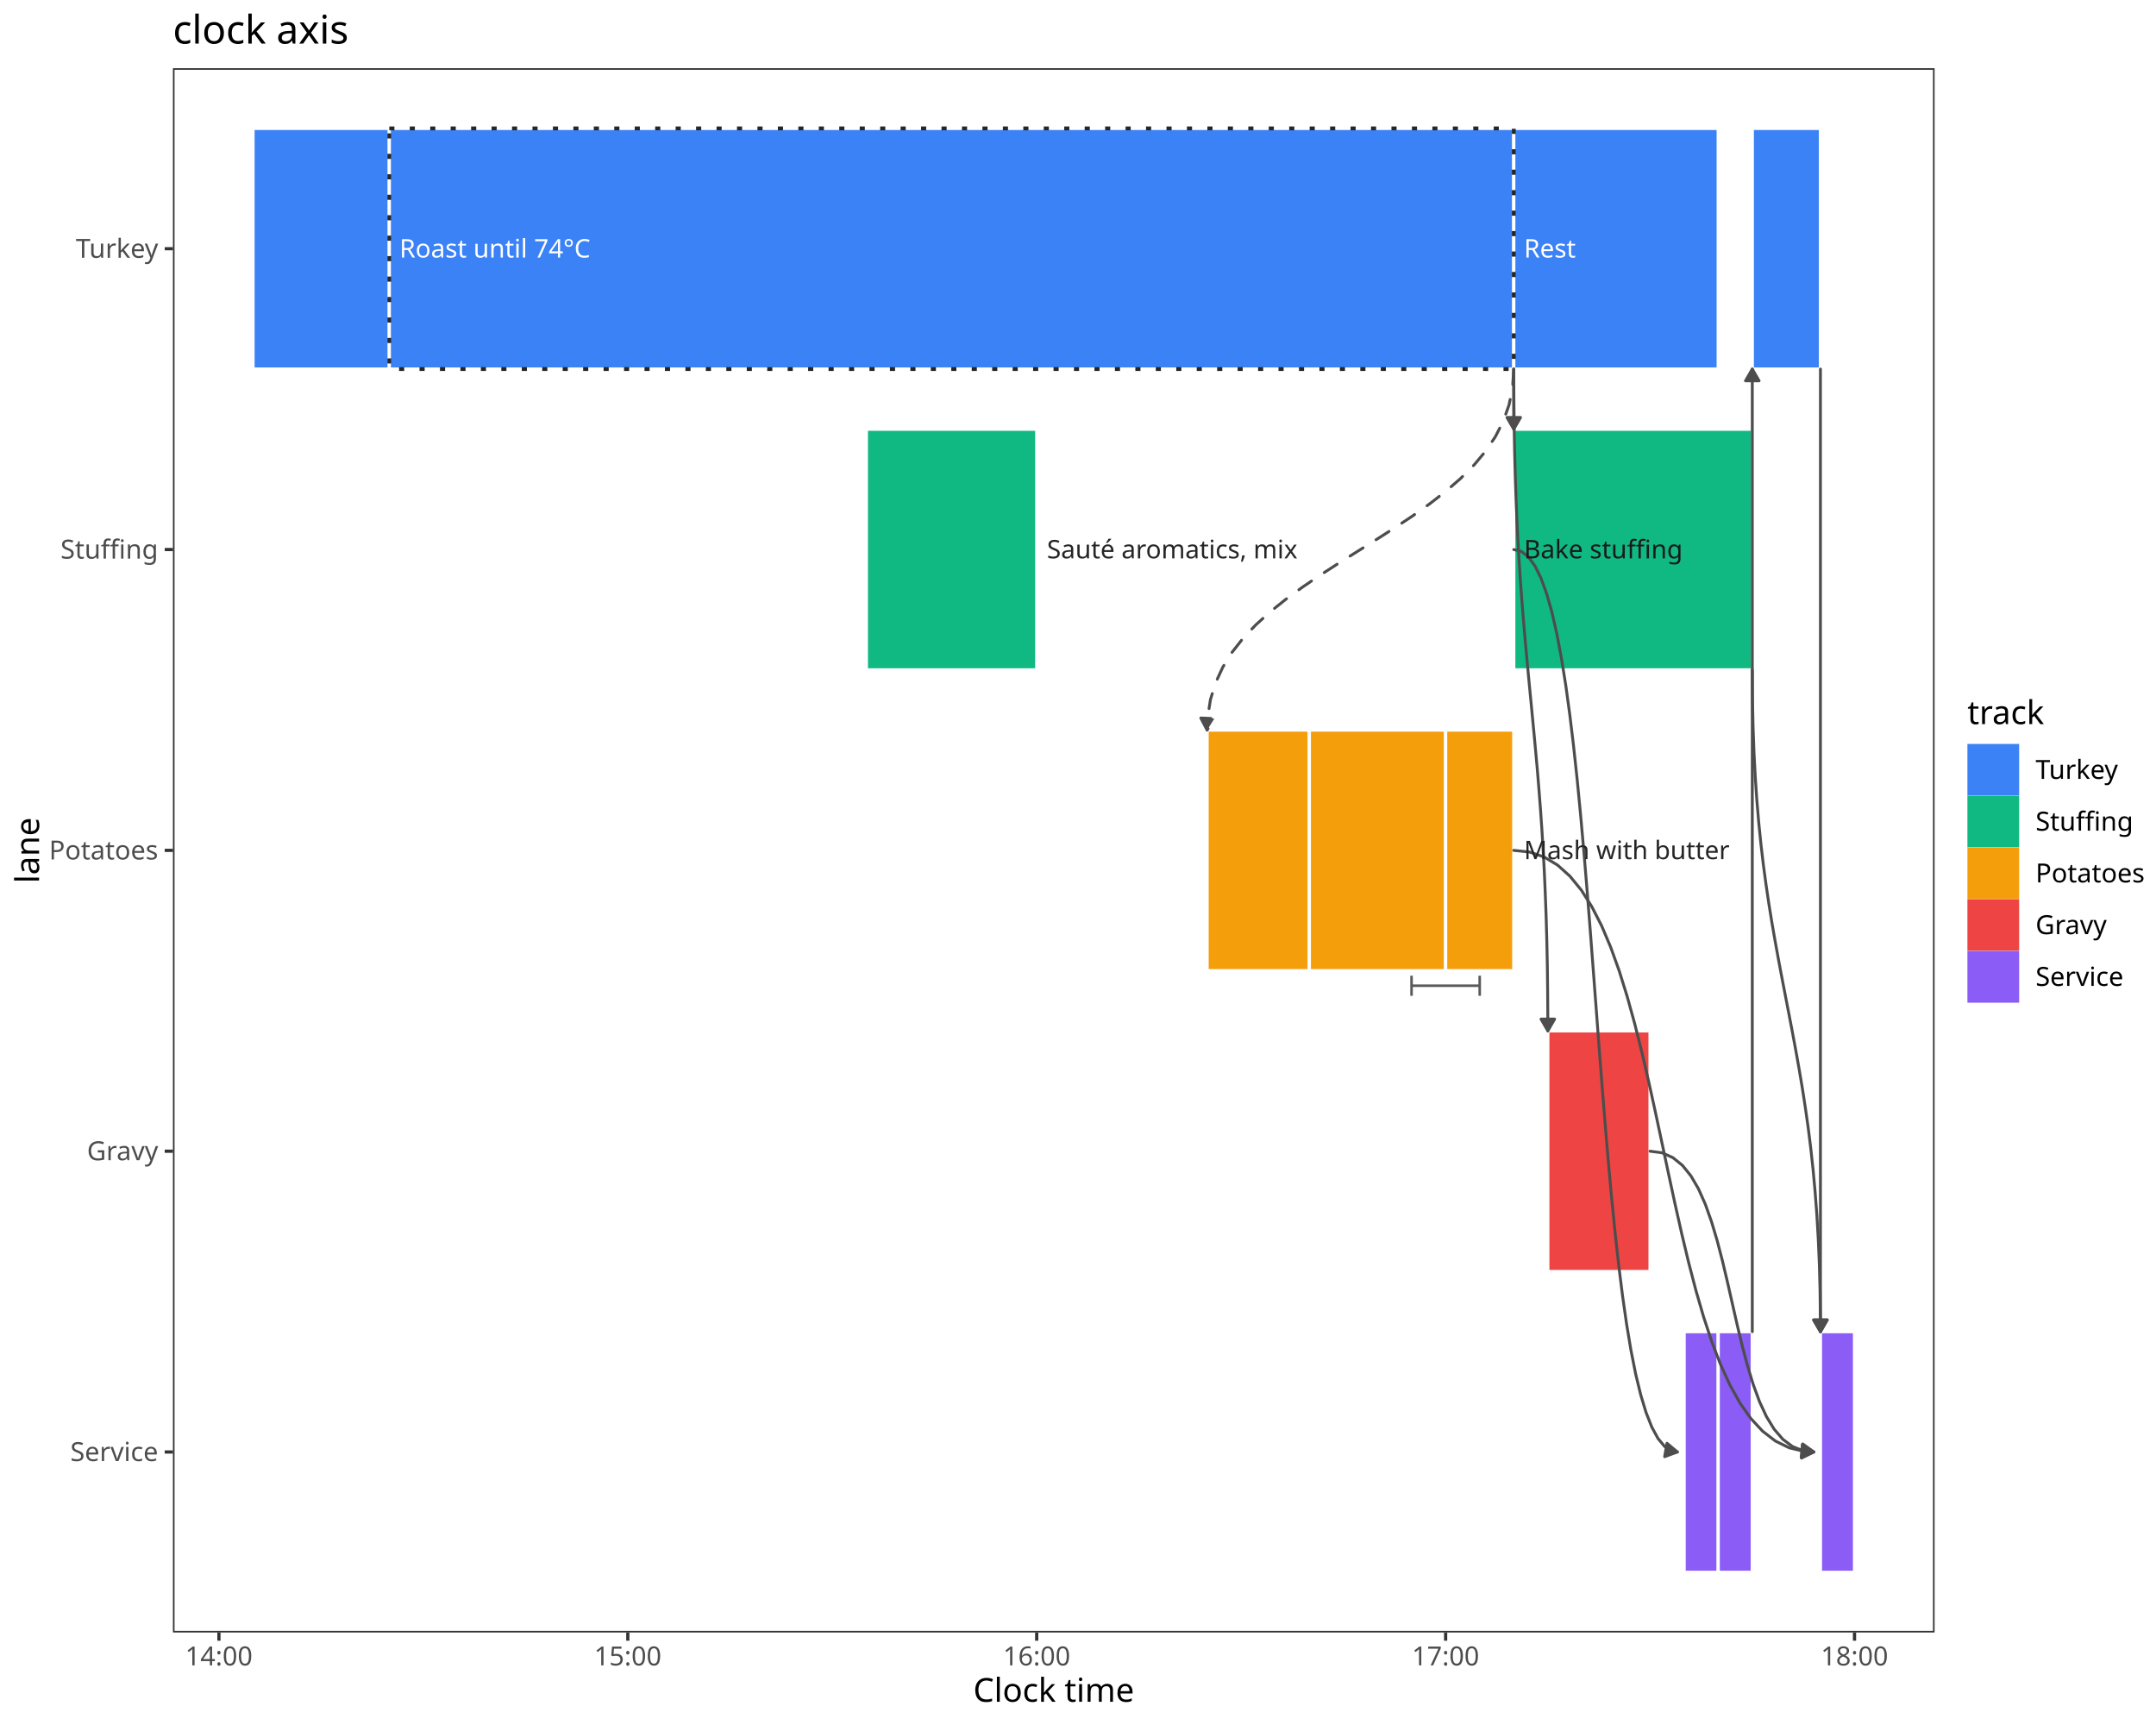
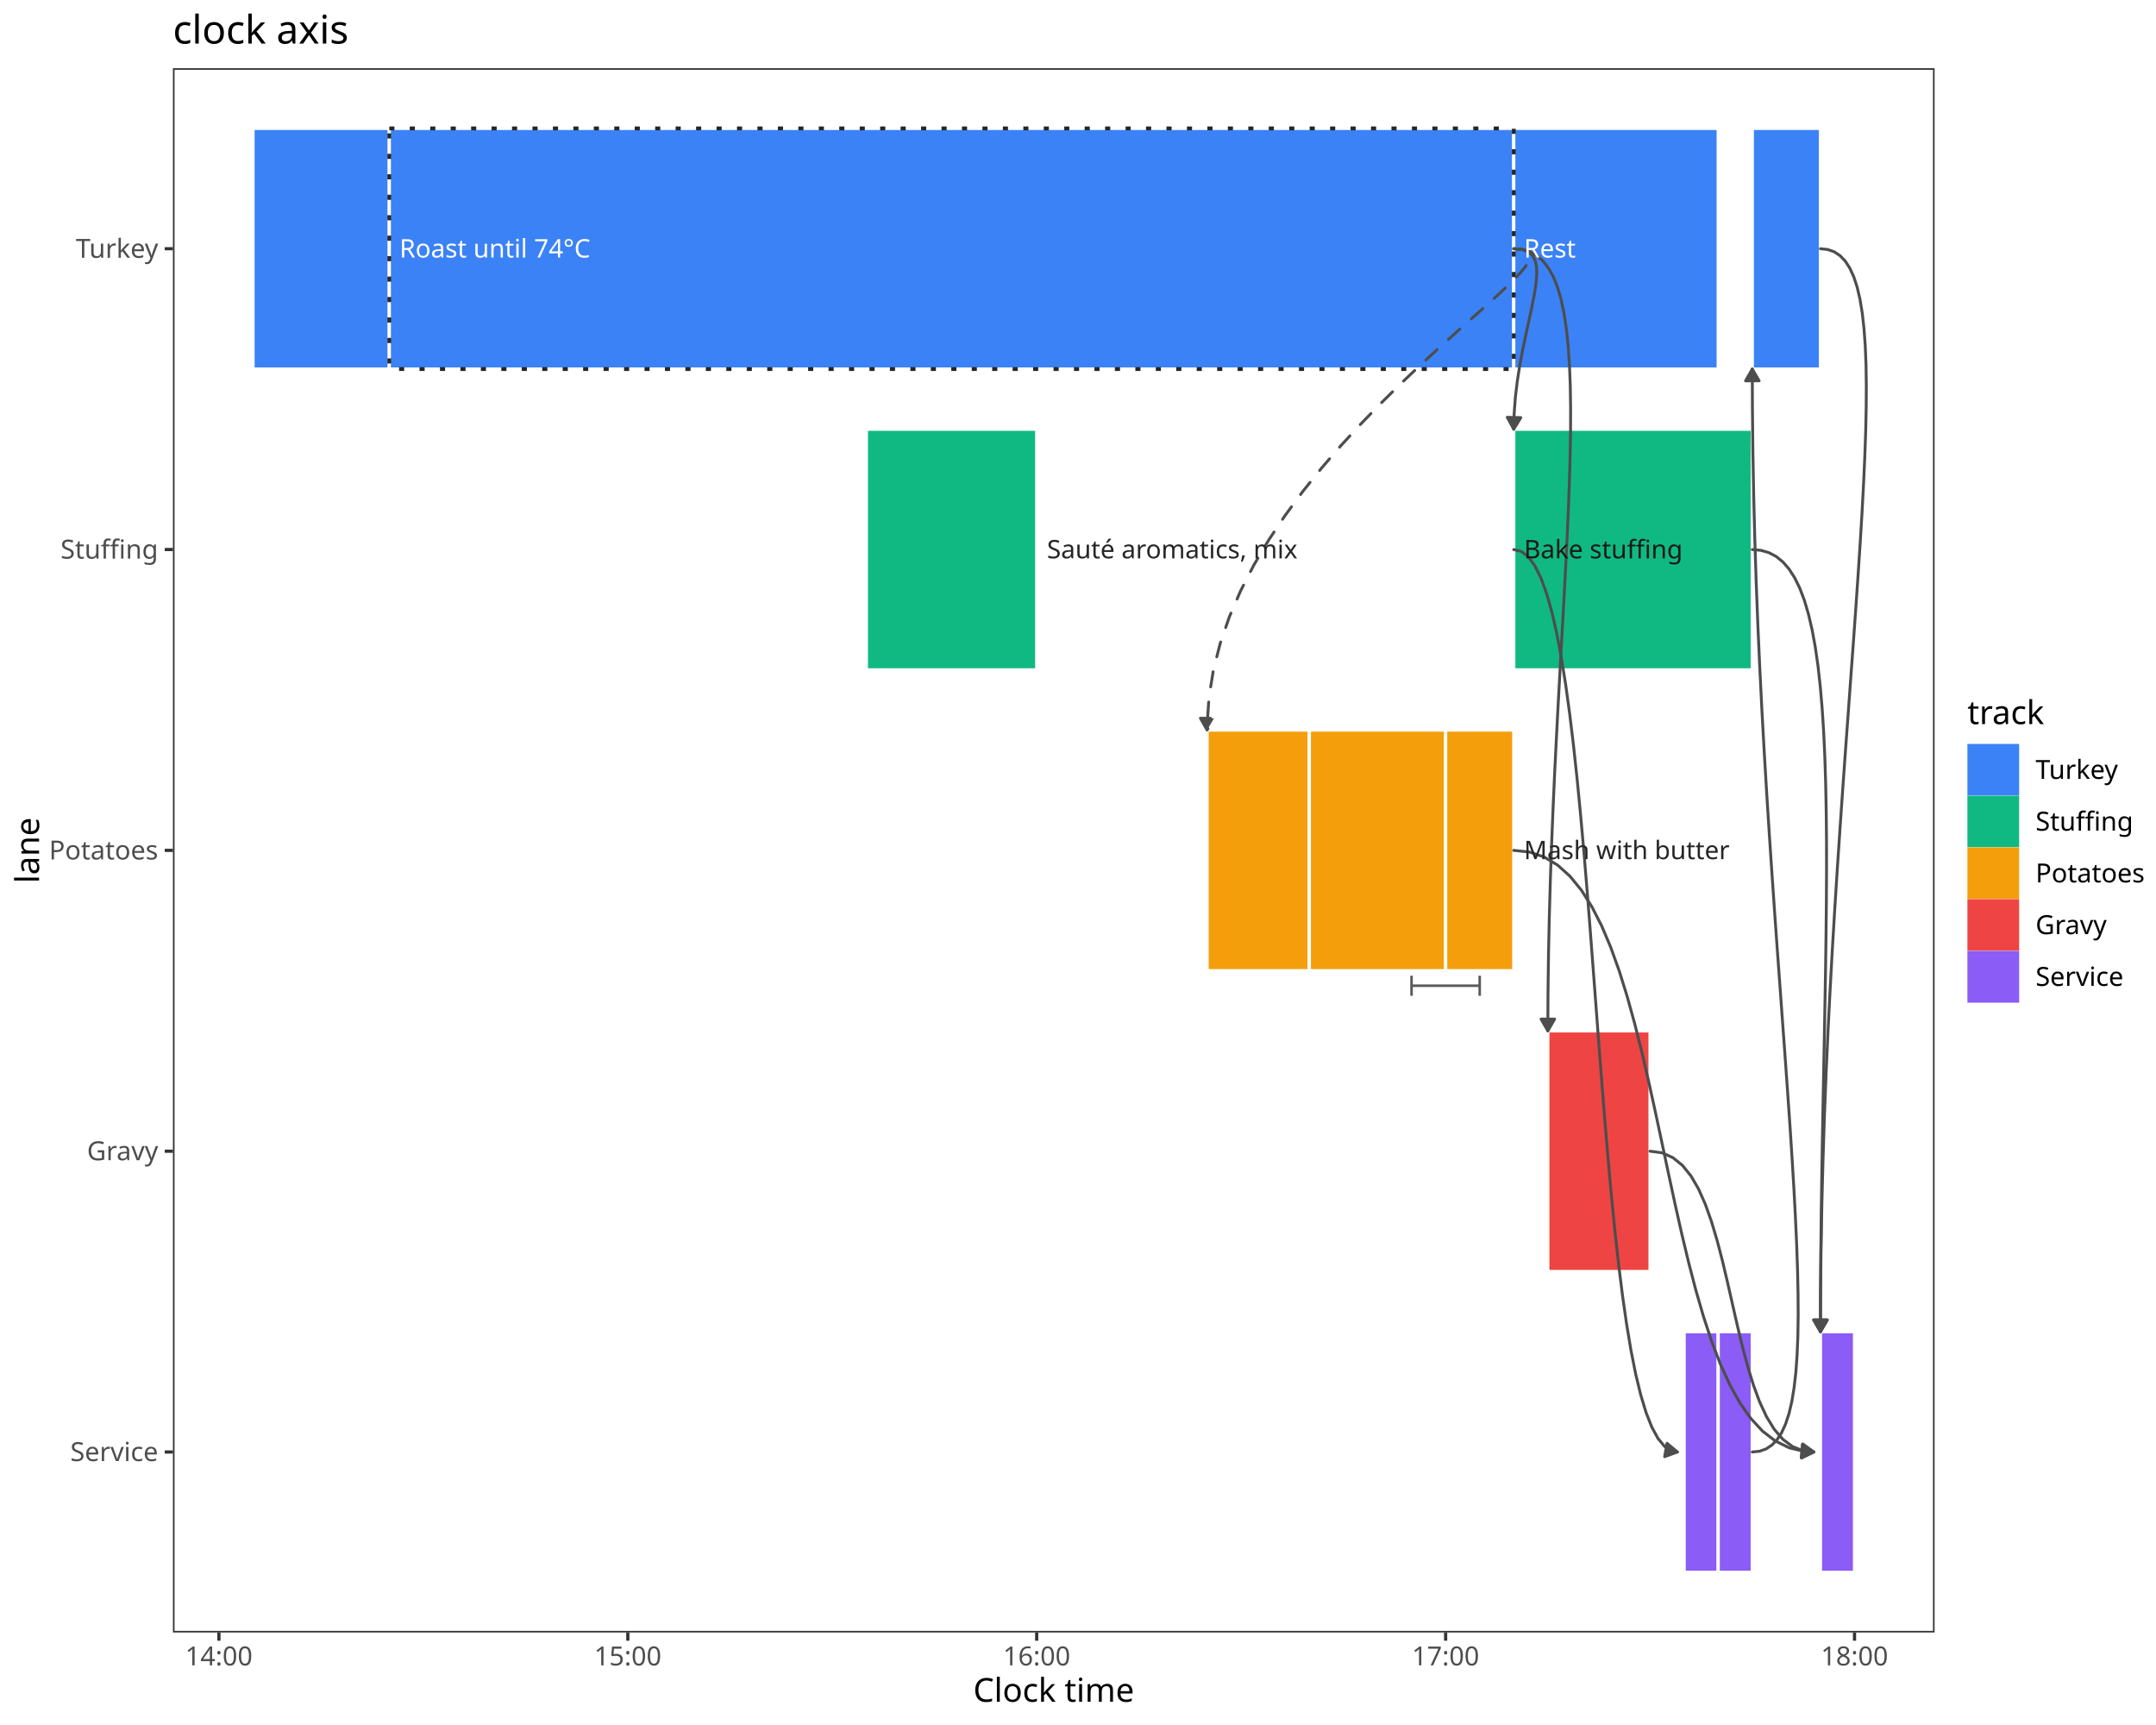
<svg xmlns="http://www.w3.org/2000/svg" class="svglite" data-engine-version="2.0" width="720.00pt" height="576.00pt" viewBox="0 0 720.00 576.00">
  <defs>
    <style type="text/css">
    .svglite line, .svglite polyline, .svglite polygon, .svglite path, .svglite rect, .svglite circle {
      fill: none;
      stroke: #000000;
      stroke-linecap: round;
      stroke-linejoin: round;
      stroke-miterlimit: 10.00;
    }
  </style>
  </defs>
  <rect width="100%" height="100%" style="stroke: none; fill: #FFFFFF;" />
  <defs>
    <clipPath id="cpMC4wMHw3MjAuMDB8MC4wMHw1NzYuMDA=">
      <rect x="0.00" y="0.00" width="720.00" height="576.00" />
    </clipPath>
  </defs>
  <g clip-path="url(#cpMC4wMHw3MjAuMDB8MC4wMHw1NzYuMDA=)">
    <rect x="0.00" y="0.00" width="720.00" height="576.00" style="stroke-width: 1.07; stroke: #FFFFFF; fill: #FFFFFF;" />
  </g>
  <defs>
    <clipPath id="cpNTcuNzV8NjQ2LjA2fDIyLjc4fDU0NS4xMQ==">
      <rect x="57.75" y="22.78" width="588.31" height="522.33" />
    </clipPath>
  </defs>
  <g clip-path="url(#cpNTcuNzV8NjQ2LjA2fDIyLjc4fDU0NS4xMQ==)">
    <rect x="57.75" y="22.78" width="588.31" height="522.33" style="stroke-width: 1.07; stroke: none; fill: #FFFFFF;" />
    <rect x="482.77" y="243.77" width="11.38" height="80.36" style="stroke-width: 1.07; stroke: none; stroke-linecap: butt; stroke-linejoin: miter; fill: #F59E0B; fill-opacity: 0.30;" />
    <line x1="471.39" y1="329.15" x2="494.15" y2="329.15" style="stroke-width: 0.85; stroke: #595959; stroke-linecap: butt;" />
    <line x1="471.39" y1="332.50" x2="471.39" y2="325.80" style="stroke-width: 0.85; stroke: #595959; stroke-linecap: butt;" />
    <line x1="494.15" y1="332.50" x2="494.15" y2="325.80" style="stroke-width: 0.85; stroke: #595959; stroke-linecap: butt;" />
    <rect x="84.49" y="42.87" width="45.52" height="80.36" style="stroke-width: 1.07; stroke: #FFFFFF; stroke-linecap: butt; stroke-linejoin: miter; fill: #3B82F6;" />
    <rect x="130.01" y="42.87" width="375.52" height="80.36" style="stroke-width: 1.07; stroke: #FFFFFF; stroke-linecap: butt; stroke-linejoin: miter; fill: #3B82F6;" />
    <rect x="505.52" y="42.87" width="68.28" height="80.36" style="stroke-width: 1.07; stroke: #FFFFFF; stroke-linecap: butt; stroke-linejoin: miter; fill: #3B82F6;" />
    <rect x="585.18" y="42.87" width="22.76" height="80.36" style="stroke-width: 1.07; stroke: #FFFFFF; stroke-linecap: butt; stroke-linejoin: miter; fill: #3B82F6;" />
    <rect x="289.32" y="143.32" width="56.90" height="80.36" style="stroke-width: 1.07; stroke: #FFFFFF; stroke-linecap: butt; stroke-linejoin: miter; fill: #10B981;" />
    <rect x="505.52" y="143.32" width="79.66" height="80.36" style="stroke-width: 1.07; stroke: #FFFFFF; stroke-linecap: butt; stroke-linejoin: miter; fill: #10B981;" />
    <rect x="403.11" y="243.77" width="34.14" height="80.36" style="stroke-width: 1.07; stroke: #FFFFFF; stroke-linecap: butt; stroke-linejoin: miter; fill: #F59E0B;" />
    <rect x="437.25" y="243.77" width="45.52" height="80.36" style="stroke-width: 1.07; stroke: #FFFFFF; stroke-linecap: butt; stroke-linejoin: miter; fill: #F59E0B;" />
    <rect x="482.77" y="243.77" width="22.76" height="80.36" style="stroke-width: 1.07; stroke: #FFFFFF; stroke-linecap: butt; stroke-linejoin: miter; fill: #F59E0B;" />
    <rect x="516.90" y="344.22" width="34.14" height="80.36" style="stroke-width: 1.07; stroke: #FFFFFF; stroke-linecap: butt; stroke-linejoin: miter; fill: #EF4444;" />
    <rect x="562.42" y="444.66" width="11.38" height="80.36" style="stroke-width: 1.07; stroke: #FFFFFF; stroke-linecap: butt; stroke-linejoin: miter; fill: #8B5CF6;" />
    <rect x="573.80" y="444.66" width="11.38" height="80.36" style="stroke-width: 1.07; stroke: #FFFFFF; stroke-linecap: butt; stroke-linejoin: miter; fill: #8B5CF6;" />
    <rect x="607.94" y="444.66" width="11.38" height="80.36" style="stroke-width: 1.07; stroke: #FFFFFF; stroke-linecap: butt; stroke-linejoin: miter; fill: #8B5CF6;" />
    <rect x="130.01" y="42.87" width="375.52" height="80.36" style="stroke-width: 1.28; stroke: #262626; stroke-dasharray: 1.71,5.12; stroke-linecap: butt; stroke-linejoin: miter;" />
-     <polyline points="585.18,444.66 585.18,432.90 585.18,421.70 585.18,411.02 585.18,400.80 585.18,391.00 585.18,381.58 585.18,372.49 585.18,363.70 585.18,355.19 585.18,346.91 585.18,338.85 585.18,330.97 585.18,323.25 585.18,315.67 585.18,308.18 585.18,300.78 585.18,293.44 585.18,286.13 585.18,278.82 585.18,271.50 585.18,264.14 585.18,256.70 585.18,249.18 585.18,241.54 585.18,233.76 585.18,225.81 585.18,217.67 585.18,209.30 585.18,200.68 585.18,191.78 585.18,182.56 585.18,172.99 585.18,163.02 585.18,152.62 585.18,141.74 585.18,130.32 585.18,123.23 " style="stroke-width: 0.96; stroke: #4D4D4D;" />
-     <polygon points="587.45,127.16 585.18,123.23 582.91,127.16 " style="stroke-width: 0.96; stroke: #4D4D4D; fill: #4D4D4D;" />
-     <polyline points="505.52,123.23 505.52,125.97 505.52,128.29 505.52,130.34 505.52,132.22 505.52,134.05 505.52,135.93 505.52,137.94 505.52,140.21 505.52,142.88 505.52,143.32 " style="stroke-width: 0.96; stroke: #4D4D4D;" />
-     <polygon points="503.26,139.39 505.52,143.32 507.79,139.39 " style="stroke-width: 0.96; stroke: #4D4D4D; fill: #4D4D4D;" />
-     <polyline points="505.52,123.23 505.12,129.46 503.93,135.26 501.99,140.71 499.36,145.85 496.07,150.72 492.17,155.37 487.71,159.82 482.76,164.11 477.39,168.27 471.67,172.33 465.68,176.30 459.53,180.23 453.29,184.14 447.07,188.05 440.97,191.99 435.06,195.99 429.44,200.08 424.20,204.28 419.41,208.62 415.12,213.13 411.42,217.85 408.34,222.80 405.93,228.04 404.23,233.60 403.30,239.54 403.11,243.77 " style="stroke-width: 0.96; stroke: #4D4D4D; stroke-dasharray: 5.12,5.12;" />
-     <polygon points="401.02,239.75 403.11,243.77 405.55,239.94 " style="stroke-width: 0.96; stroke: #4D4D4D; stroke-dasharray: 5.12,5.12; fill: #4D4D4D;" />
-     <polyline points="505.52,123.23 505.56,132.93 505.65,142.07 505.81,150.72 506.02,158.94 506.29,166.77 506.60,174.27 506.97,181.47 507.38,188.42 507.83,195.14 508.32,201.67 508.84,208.05 509.38,214.31 509.95,220.47 510.52,226.56 511.11,232.62 511.69,238.68 512.27,244.75 512.84,250.89 513.40,257.10 513.92,263.43 514.42,269.91 514.89,276.56 515.31,283.42 515.70,290.52 516.03,297.91 516.32,305.61 516.55,313.69 516.73,322.17 516.84,331.12 516.90,340.61 516.90,344.22 " style="stroke-width: 0.96; stroke: #4D4D4D;" />
-     <polygon points="514.63,340.29 516.90,344.22 519.17,340.29 " style="stroke-width: 0.96; stroke: #4D4D4D; fill: #4D4D4D;" />
+     <polyline points="585.18,484.84 587.61,484.59 589.79,483.81 591.74,482.52 593.48,480.70 595.00,478.34 596.32,475.43 597.45,471.97 598.39,467.96 599.14,463.37 599.73,458.22 600.14,452.49 600.40,446.19 600.50,439.32 600.46,431.89 600.29,423.90 599.99,415.37 599.58,406.31 599.07,396.75 598.46,386.69 597.78,376.17 597.02,365.21 596.21,353.84 595.35,342.08 594.47,329.96 593.56,317.51 592.65,304.77 591.75,291.76 590.86,278.49 590.00,265.01 589.18,251.32 588.41,237.45 587.70,223.41 587.06,209.21 586.50,194.84 586.03,180.32 585.65,165.63 585.38,150.77 585.22,135.70 585.18,123.23 " style="stroke-width: 0.96; stroke: #4D4D4D;" />
+     <polygon points="587.46,127.15 585.18,123.23 582.93,127.17 " style="stroke-width: 0.96; stroke: #4D4D4D; fill: #4D4D4D;" />
+     <polyline points="505.52,83.05 508.15,83.28 510.17,83.97 511.64,85.14 512.61,86.81 513.12,88.98 513.21,91.65 512.94,94.82 512.37,98.45 511.57,102.50 510.62,106.93 509.58,111.67 508.53,116.66 507.55,121.86 506.71,127.23 506.05,132.74 505.64,138.40 505.52,143.32 " style="stroke-width: 0.96; stroke: #4D4D4D;" />
+     <polygon points="503.35,139.34 505.52,143.32 507.88,139.45 " style="stroke-width: 0.96; stroke: #4D4D4D; fill: #4D4D4D;" />
+     <polyline points="505.52,83.05 508.46,83.27 510.30,83.92 511.09,85.02 510.90,86.57 509.76,88.59 507.75,91.07 504.90,94.04 501.30,97.49 497.00,101.41 492.07,105.82 486.61,110.70 480.70,116.03 474.44,121.80 467.92,127.99 461.25,134.56 454.53,141.48 447.86,148.73 441.35,156.28 435.09,164.07 429.18,172.10 423.69,180.32 418.71,188.71 414.32,197.25 410.56,205.94 407.51,214.76 405.22,223.71 403.74,232.81 403.13,242.09 403.11,243.77 " style="stroke-width: 0.96; stroke: #4D4D4D; stroke-dasharray: 5.12,5.12;" />
+     <polygon points="400.88,239.82 403.11,243.77 405.41,239.86 " style="stroke-width: 0.96; stroke: #4D4D4D; stroke-dasharray: 5.12,5.12; fill: #4D4D4D;" />
+     <polyline points="505.52,83.05 508.38,83.31 510.96,84.08 513.27,85.38 515.34,87.21 517.17,89.58 518.77,92.50 520.16,95.98 521.34,100.03 522.31,104.65 523.10,109.85 523.70,115.61 524.13,121.93 524.40,128.81 524.51,136.23 524.49,144.16 524.34,152.59 524.08,161.49 523.73,170.83 523.29,180.58 522.78,190.71 522.22,201.17 521.63,211.94 521.02,222.99 520.40,234.28 519.80,245.79 519.21,257.50 518.67,269.38 518.18,281.42 517.75,293.62 517.40,305.99 517.13,318.52 516.96,331.24 516.90,344.17 516.90,344.22 " style="stroke-width: 0.96; stroke: #4D4D4D;" />
+     <polygon points="514.64,340.29 516.90,344.22 519.17,340.29 " style="stroke-width: 0.96; stroke: #4D4D4D; fill: #4D4D4D;" />
    <polyline points="505.52,183.50 508.06,184.12 510.41,185.95 512.59,188.95 514.62,193.06 516.51,198.25 518.27,204.46 519.91,211.65 521.44,219.77 522.88,228.75 524.22,238.53 525.49,249.05 526.69,260.22 527.83,271.96 528.92,284.18 529.97,296.80 530.99,309.71 531.99,322.81 532.99,336.01 533.98,349.18 534.99,362.24 536.02,375.08 537.08,387.60 538.18,399.70 539.33,411.29 540.55,422.29 541.84,432.61 543.21,442.17 544.67,450.92 546.23,458.79 547.91,465.71 549.70,471.64 551.63,476.54 553.70,480.34 555.93,483.02 558.32,484.52 560.17,484.84 " style="stroke-width: 0.96; stroke: #4D4D4D;" />
    <polygon points="555.91,486.40 560.17,484.84 556.70,481.93 " style="stroke-width: 0.96; stroke: #4D4D4D; fill: #4D4D4D;" />
-     <polyline points="607.94,123.23 607.94,135.00 607.94,146.19 607.94,156.88 607.94,167.09 607.94,176.89 607.94,186.32 607.94,195.41 607.94,204.19 607.94,212.71 607.94,220.98 607.94,229.04 607.94,236.92 607.94,244.64 607.94,252.23 607.94,259.71 607.94,267.11 607.94,274.46 607.94,281.77 607.94,289.07 607.94,296.40 607.94,303.76 607.94,311.19 607.94,318.71 607.94,326.35 607.94,334.13 607.94,342.08 607.94,350.23 607.94,358.59 607.94,367.21 607.94,376.12 607.94,385.34 607.94,394.91 607.94,404.87 607.94,415.27 607.94,426.15 607.94,437.57 607.94,444.66 " style="stroke-width: 0.96; stroke: #4D4D4D;" />
+     <polyline points="607.94,83.05 610.36,83.31 612.55,84.08 614.50,85.38 616.24,87.20 617.76,89.56 619.08,92.46 620.21,95.92 621.15,99.94 621.90,104.52 622.48,109.68 622.90,115.41 623.16,121.71 623.26,128.57 623.22,136.01 623.05,143.99 622.75,152.52 622.34,161.58 621.83,171.15 621.22,181.20 620.53,191.72 619.78,202.69 618.97,214.06 618.11,225.82 617.23,237.94 616.32,250.38 615.41,263.12 614.51,276.14 613.62,289.40 612.76,302.89 611.94,316.57 611.17,330.44 610.46,344.49 609.82,358.69 609.26,373.05 608.79,387.58 608.41,402.26 608.14,417.13 607.98,432.20 607.94,444.66 " style="stroke-width: 0.96; stroke: #4D4D4D;" />
+     <polygon points="605.68,440.73 607.94,444.66 610.22,440.74 " style="stroke-width: 0.96; stroke: #4D4D4D; fill: #4D4D4D;" />
+     <polyline points="585.18,183.50 588.06,183.76 590.71,184.53 593.16,185.82 595.40,187.64 597.46,190.01 599.33,192.92 601.03,196.39 602.57,200.43 603.93,205.04 605.14,210.22 606.20,215.96 607.11,222.27 607.87,229.13 608.51,236.52 609.02,244.44 609.41,252.85 609.69,261.72 609.87,271.04 609.97,280.76 609.98,290.86 609.92,301.30 609.81,312.05 609.66,323.07 609.46,334.34 609.25,345.83 609.02,357.51 608.79,369.37 608.57,381.39 608.37,393.57 608.20,405.91 608.06,418.41 607.97,431.11 607.94,444.01 607.94,444.66 " style="stroke-width: 0.96; stroke: #4D4D4D;" />
    <polygon points="605.67,440.74 607.94,444.66 610.21,440.74 " style="stroke-width: 0.96; stroke: #4D4D4D; fill: #4D4D4D;" />
-     <polyline points="585.18,223.68 585.24,233.36 585.43,242.49 585.74,251.12 586.17,259.32 586.70,267.14 587.33,274.63 588.06,281.82 588.88,288.76 589.78,295.47 590.75,302.00 591.78,308.36 592.87,314.61 593.99,320.76 595.14,326.84 596.31,332.89 597.48,338.93 598.64,345.00 599.78,351.12 600.88,357.32 601.94,363.63 602.93,370.08 603.87,376.71 604.72,383.55 605.49,390.63 606.16,397.99 606.74,405.66 607.21,413.69 607.57,422.14 607.81,431.05 607.93,440.48 607.94,444.66 " style="stroke-width: 0.96; stroke: #4D4D4D;" />
-     <polygon points="605.66,440.74 607.94,444.66 610.20,440.73 " style="stroke-width: 0.96; stroke: #4D4D4D; fill: #4D4D4D;" />
    <polyline points="505.52,283.95 510.82,284.51 515.68,286.17 520.16,288.87 524.28,292.57 528.08,297.21 531.60,302.76 534.87,309.14 537.90,316.30 540.73,324.17 543.38,332.67 545.88,341.71 548.27,351.21 550.56,361.06 552.78,371.16 554.97,381.40 557.15,391.67 559.35,401.87 561.60,411.88 563.93,421.59 566.36,430.91 568.92,439.74 571.64,447.98 574.55,455.56 577.68,462.41 581.04,468.45 584.68,473.63 588.61,477.88 592.88,481.17 597.51,483.44 602.55,484.65 605.69,484.84 " style="stroke-width: 0.96; stroke: #4D4D4D;" />
    <polygon points="601.63,486.87 605.69,484.84 601.91,482.34 " style="stroke-width: 0.96; stroke: #4D4D4D; fill: #4D4D4D;" />
    <polyline points="551.04,384.40 555.09,384.95 558.67,386.55 561.86,389.14 564.69,392.65 567.23,397.01 569.50,402.13 571.56,407.92 573.45,414.25 575.21,421.01 576.88,428.06 578.51,435.24 580.14,442.41 581.82,449.42 583.60,456.11 585.51,462.36 587.60,468.04 589.92,473.04 592.50,477.25 595.40,480.61 598.64,483.04 602.30,484.47 605.69,484.84 " style="stroke-width: 0.96; stroke: #4D4D4D;" />
    <polygon points="601.53,486.66 605.69,484.84 602.04,482.15 " style="stroke-width: 0.96; stroke: #4D4D4D; fill: #4D4D4D;" />
    <text x="133.41" y="85.99" style="font-size: 8.54px; fill: #FFFFFF; font-family: sans;" textLength="61.78px" lengthAdjust="spacingAndGlyphs">Roast until 74°C</text>
    <text x="508.93" y="85.99" style="font-size: 8.54px; fill: #FFFFFF; font-family: sans;" textLength="17.56px" lengthAdjust="spacingAndGlyphs">Rest</text>
    <text x="349.62" y="186.44" style="font-size: 8.54px; fill: #262626; font-family: sans;" textLength="79.71px" lengthAdjust="spacingAndGlyphs">Sauté aromatics, mix</text>
    <text x="508.93" y="186.44" style="font-size: 8.54px; fill: #1A1A1A; font-family: sans;" textLength="49.36px" lengthAdjust="spacingAndGlyphs">Bake stuffing</text>
    <text x="508.93" y="286.89" style="font-size: 8.54px; fill: #262626; font-family: sans;" textLength="62.63px" lengthAdjust="spacingAndGlyphs">Mash with butter</text>
    <rect x="57.75" y="22.78" width="588.31" height="522.33" style="stroke-width: 1.07; stroke: #333333;" />
  </g>
  <g clip-path="url(#cpMC4wMHw3MjAuMDB8MC4wMHw1NzYuMDA=)">
    <text x="52.82" y="487.87" text-anchor="end" style="font-size: 8.80px; fill: #4D4D4D; font-family: sans;" textLength="29.35px" lengthAdjust="spacingAndGlyphs">Service</text>
    <text x="52.82" y="387.42" text-anchor="end" style="font-size: 8.80px; fill: #4D4D4D; font-family: sans;" textLength="23.48px" lengthAdjust="spacingAndGlyphs">Gravy</text>
    <text x="52.82" y="286.98" text-anchor="end" style="font-size: 8.80px; fill: #4D4D4D; font-family: sans;" textLength="34.74px" lengthAdjust="spacingAndGlyphs">Potatoes</text>
    <text x="52.82" y="186.53" text-anchor="end" style="font-size: 8.80px; fill: #4D4D4D; font-family: sans;" textLength="29.84px" lengthAdjust="spacingAndGlyphs">Stuffing</text>
    <text x="52.82" y="86.08" text-anchor="end" style="font-size: 8.80px; fill: #4D4D4D; font-family: sans;" textLength="26.90px" lengthAdjust="spacingAndGlyphs">Turkey</text>
    <polyline points="55.01,484.84 57.75,484.84 " style="stroke-width: 1.07; stroke: #333333; stroke-linecap: butt;" />
    <polyline points="55.01,384.40 57.75,384.40 " style="stroke-width: 1.07; stroke: #333333; stroke-linecap: butt;" />
    <polyline points="55.01,283.95 57.75,283.95 " style="stroke-width: 1.07; stroke: #333333; stroke-linecap: butt;" />
    <polyline points="55.01,183.50 57.75,183.50 " style="stroke-width: 1.07; stroke: #333333; stroke-linecap: butt;" />
    <polyline points="55.01,83.05 57.75,83.05 " style="stroke-width: 1.07; stroke: #333333; stroke-linecap: butt;" />
    <polyline points="73.11,547.85 73.11,545.11 " style="stroke-width: 1.07; stroke: #333333; stroke-linecap: butt;" />
    <polyline points="209.66,547.85 209.66,545.11 " style="stroke-width: 1.07; stroke: #333333; stroke-linecap: butt;" />
    <polyline points="346.21,547.85 346.21,545.11 " style="stroke-width: 1.07; stroke: #333333; stroke-linecap: butt;" />
    <polyline points="482.77,547.85 482.77,545.11 " style="stroke-width: 1.07; stroke: #333333; stroke-linecap: butt;" />
    <polyline points="619.32,547.85 619.32,545.11 " style="stroke-width: 1.07; stroke: #333333; stroke-linecap: butt;" />
    <text x="73.11" y="556.10" text-anchor="middle" style="font-size: 8.80px; fill: #4D4D4D; font-family: sans;" textLength="22.02px" lengthAdjust="spacingAndGlyphs">14:00</text>
    <text x="209.66" y="556.10" text-anchor="middle" style="font-size: 8.80px; fill: #4D4D4D; font-family: sans;" textLength="22.02px" lengthAdjust="spacingAndGlyphs">15:00</text>
    <text x="346.21" y="556.10" text-anchor="middle" style="font-size: 8.80px; fill: #4D4D4D; font-family: sans;" textLength="22.02px" lengthAdjust="spacingAndGlyphs">16:00</text>
    <text x="482.77" y="556.10" text-anchor="middle" style="font-size: 8.80px; fill: #4D4D4D; font-family: sans;" textLength="22.02px" lengthAdjust="spacingAndGlyphs">17:00</text>
    <text x="619.32" y="556.10" text-anchor="middle" style="font-size: 8.80px; fill: #4D4D4D; font-family: sans;" textLength="22.02px" lengthAdjust="spacingAndGlyphs">18:00</text>
    <text x="351.90" y="568.24" text-anchor="middle" style="font-size: 11.00px; font-family: sans;" textLength="51.35px" lengthAdjust="spacingAndGlyphs">Clock time</text>
    <text transform="translate(13.05,283.95) rotate(-90)" text-anchor="middle" style="font-size: 11.00px; font-family: sans;" textLength="20.80px" lengthAdjust="spacingAndGlyphs">lane</text>
    <rect x="657.02" y="233.08" width="57.50" height="101.73" style="stroke-width: 1.07; stroke: none; fill: #FFFFFF;" />
    <text x="657.02" y="241.79" style="font-size: 11.00px; font-family: sans;" textLength="23.85px" lengthAdjust="spacingAndGlyphs">track</text>
    <rect x="657.02" y="248.41" width="17.28" height="17.28" style="stroke-width: 1.07; stroke: none; fill: #FFFFFF;" />
    <rect x="657.02" y="248.41" width="17.28" height="17.28" style="stroke-width: 0.75; stroke: none; fill: #3B82F6;" />
    <rect x="657.02" y="265.69" width="17.28" height="17.28" style="stroke-width: 1.07; stroke: none; fill: #FFFFFF;" />
    <rect x="657.02" y="265.69" width="17.28" height="17.28" style="stroke-width: 0.75; stroke: none; fill: #10B981;" />
    <rect x="657.02" y="282.97" width="17.28" height="17.28" style="stroke-width: 1.07; stroke: none; fill: #FFFFFF;" />
    <rect x="657.02" y="282.97" width="17.28" height="17.28" style="stroke-width: 0.75; stroke: none; fill: #F59E0B;" />
    <rect x="657.02" y="300.25" width="17.28" height="17.28" style="stroke-width: 1.07; stroke: none; fill: #FFFFFF;" />
    <rect x="657.02" y="300.25" width="17.28" height="17.28" style="stroke-width: 0.75; stroke: none; fill: #EF4444;" />
    <rect x="657.02" y="317.53" width="17.28" height="17.28" style="stroke-width: 1.07; stroke: none; fill: #FFFFFF;" />
    <rect x="657.02" y="317.53" width="17.28" height="17.28" style="stroke-width: 0.75; stroke: none; fill: #8B5CF6;" />
    <text x="679.78" y="260.08" style="font-size: 8.80px; font-family: sans;" textLength="26.90px" lengthAdjust="spacingAndGlyphs">Turkey</text>
    <text x="679.78" y="277.36" style="font-size: 8.80px; font-family: sans;" textLength="29.84px" lengthAdjust="spacingAndGlyphs">Stuffing</text>
    <text x="679.78" y="294.64" style="font-size: 8.80px; font-family: sans;" textLength="34.74px" lengthAdjust="spacingAndGlyphs">Potatoes</text>
    <text x="679.78" y="311.92" style="font-size: 8.80px; font-family: sans;" textLength="23.48px" lengthAdjust="spacingAndGlyphs">Gravy</text>
    <text x="679.78" y="329.20" style="font-size: 8.80px; font-family: sans;" textLength="29.35px" lengthAdjust="spacingAndGlyphs">Service</text>
    <text x="57.75" y="14.56" style="font-size: 13.20px; font-family: sans;" textLength="57.24px" lengthAdjust="spacingAndGlyphs">clock axis</text>
  </g>
</svg>
